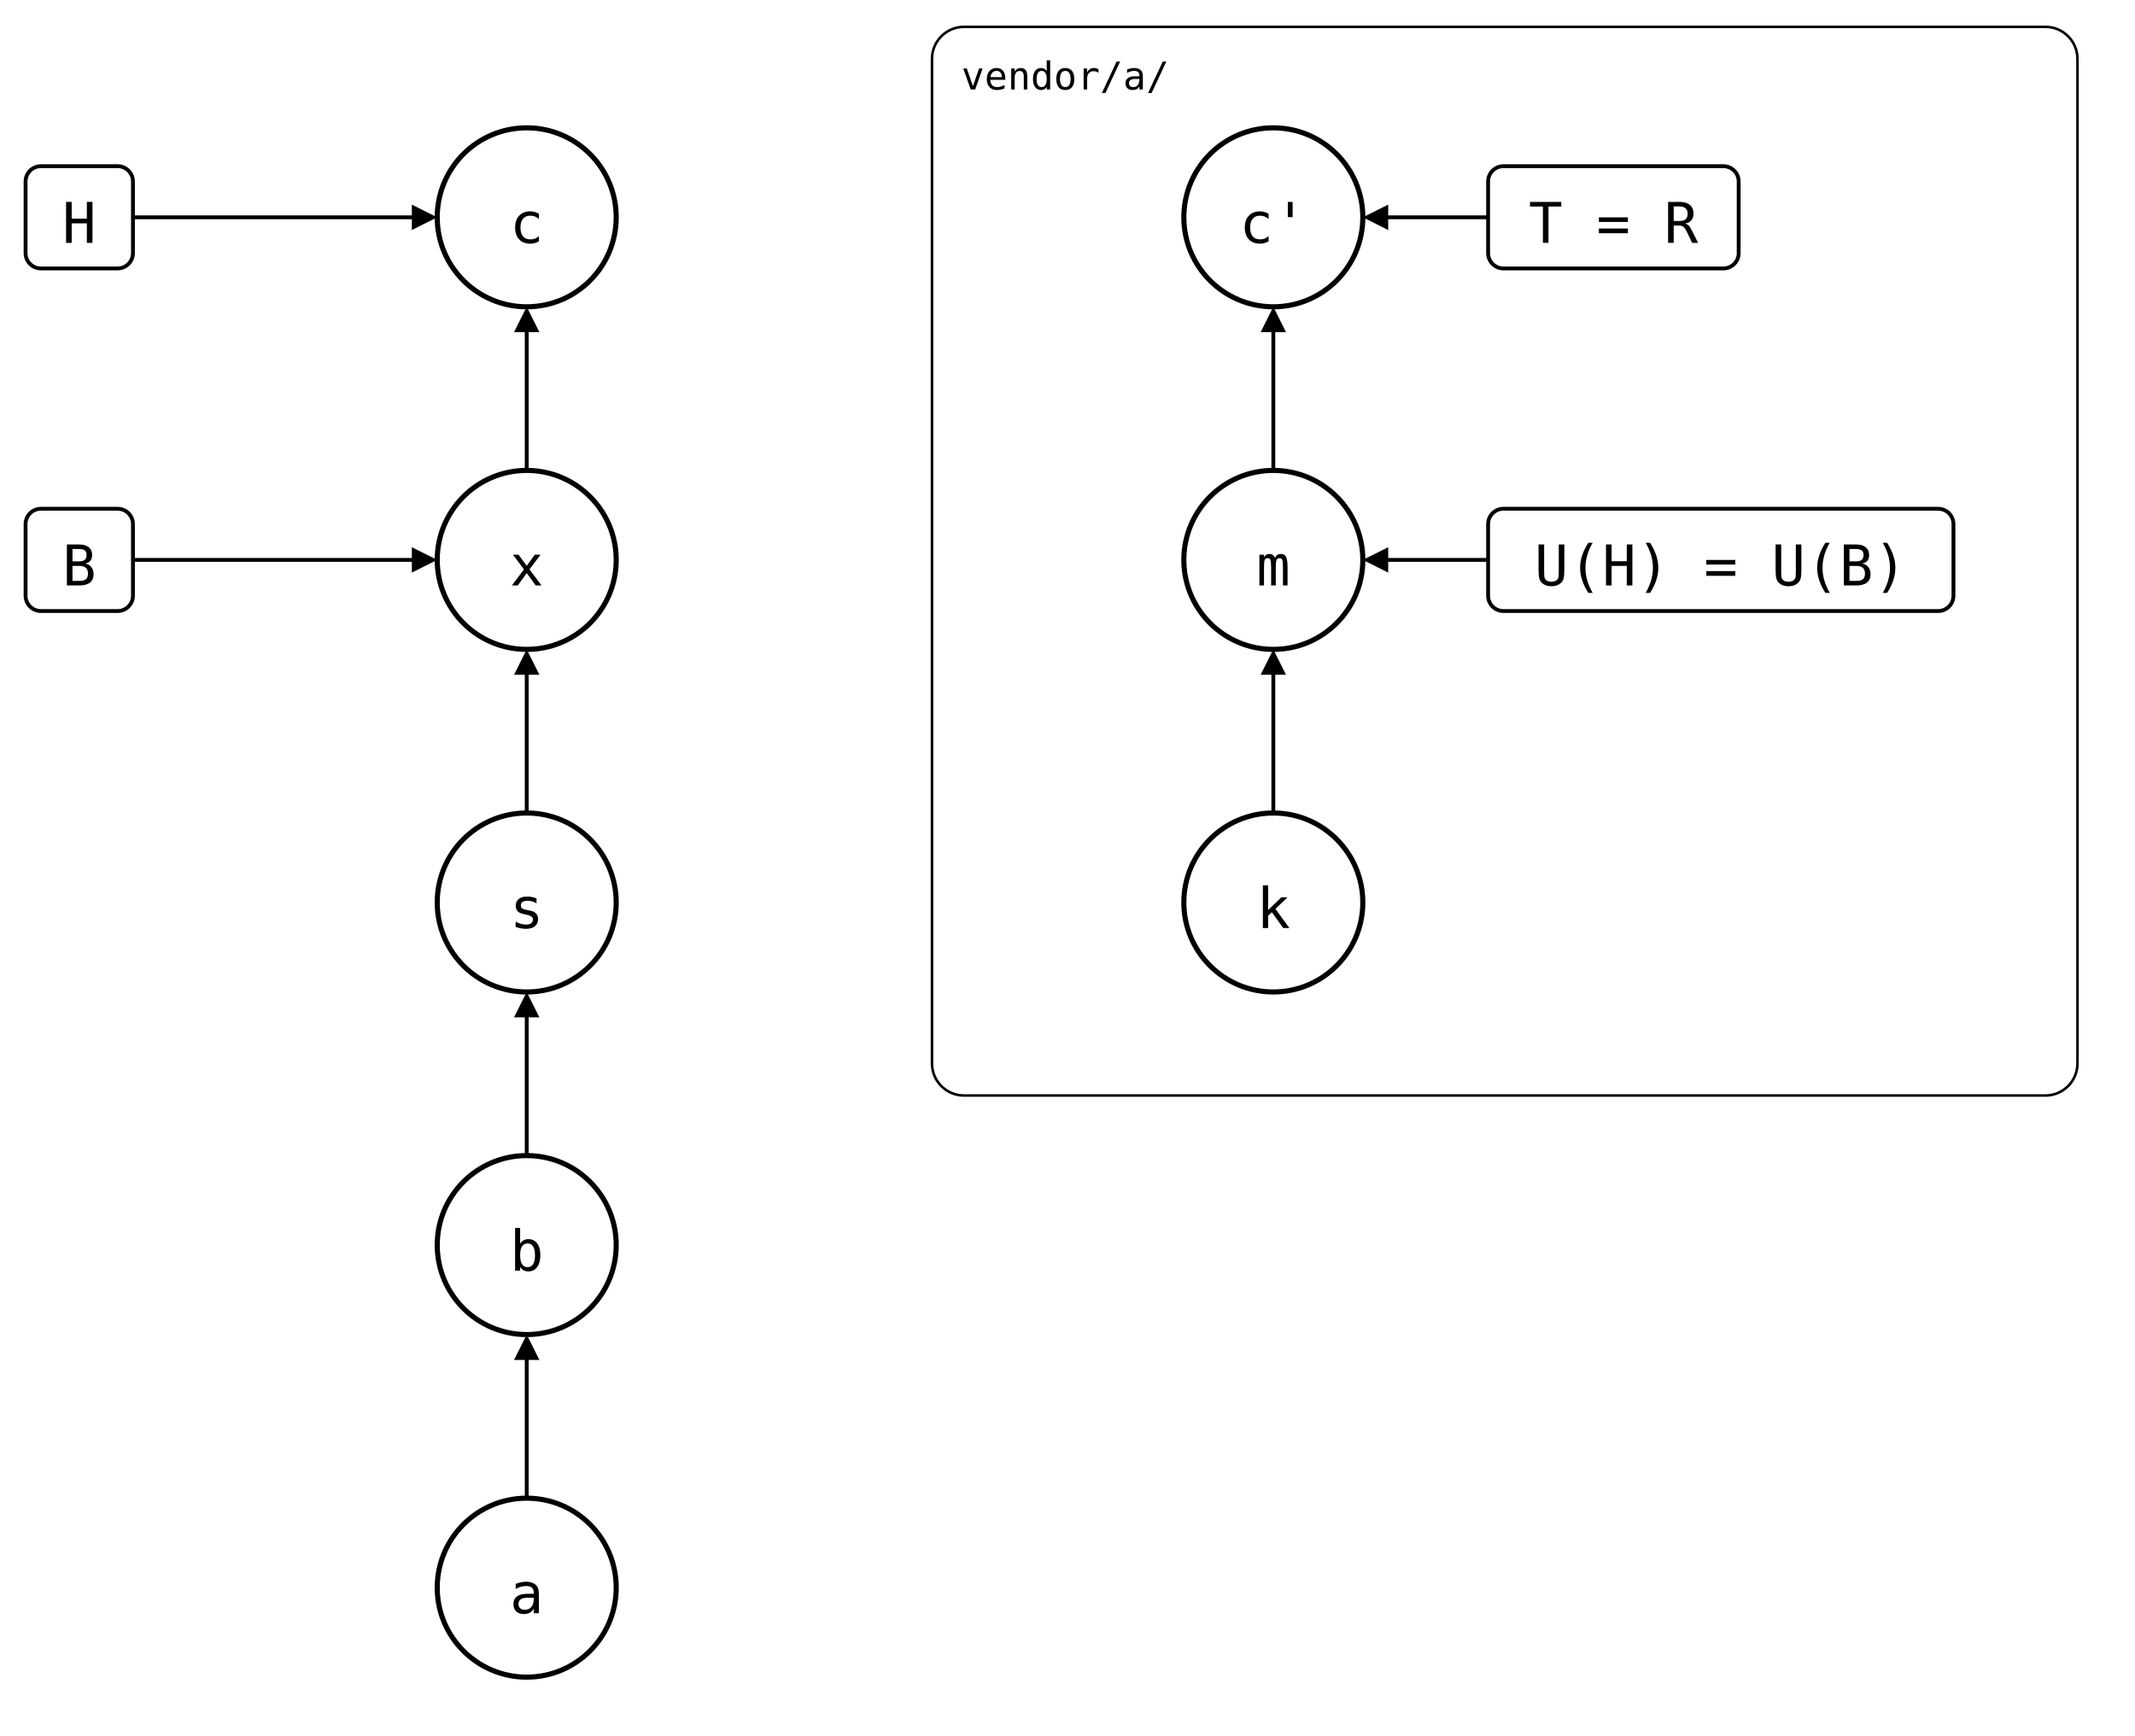
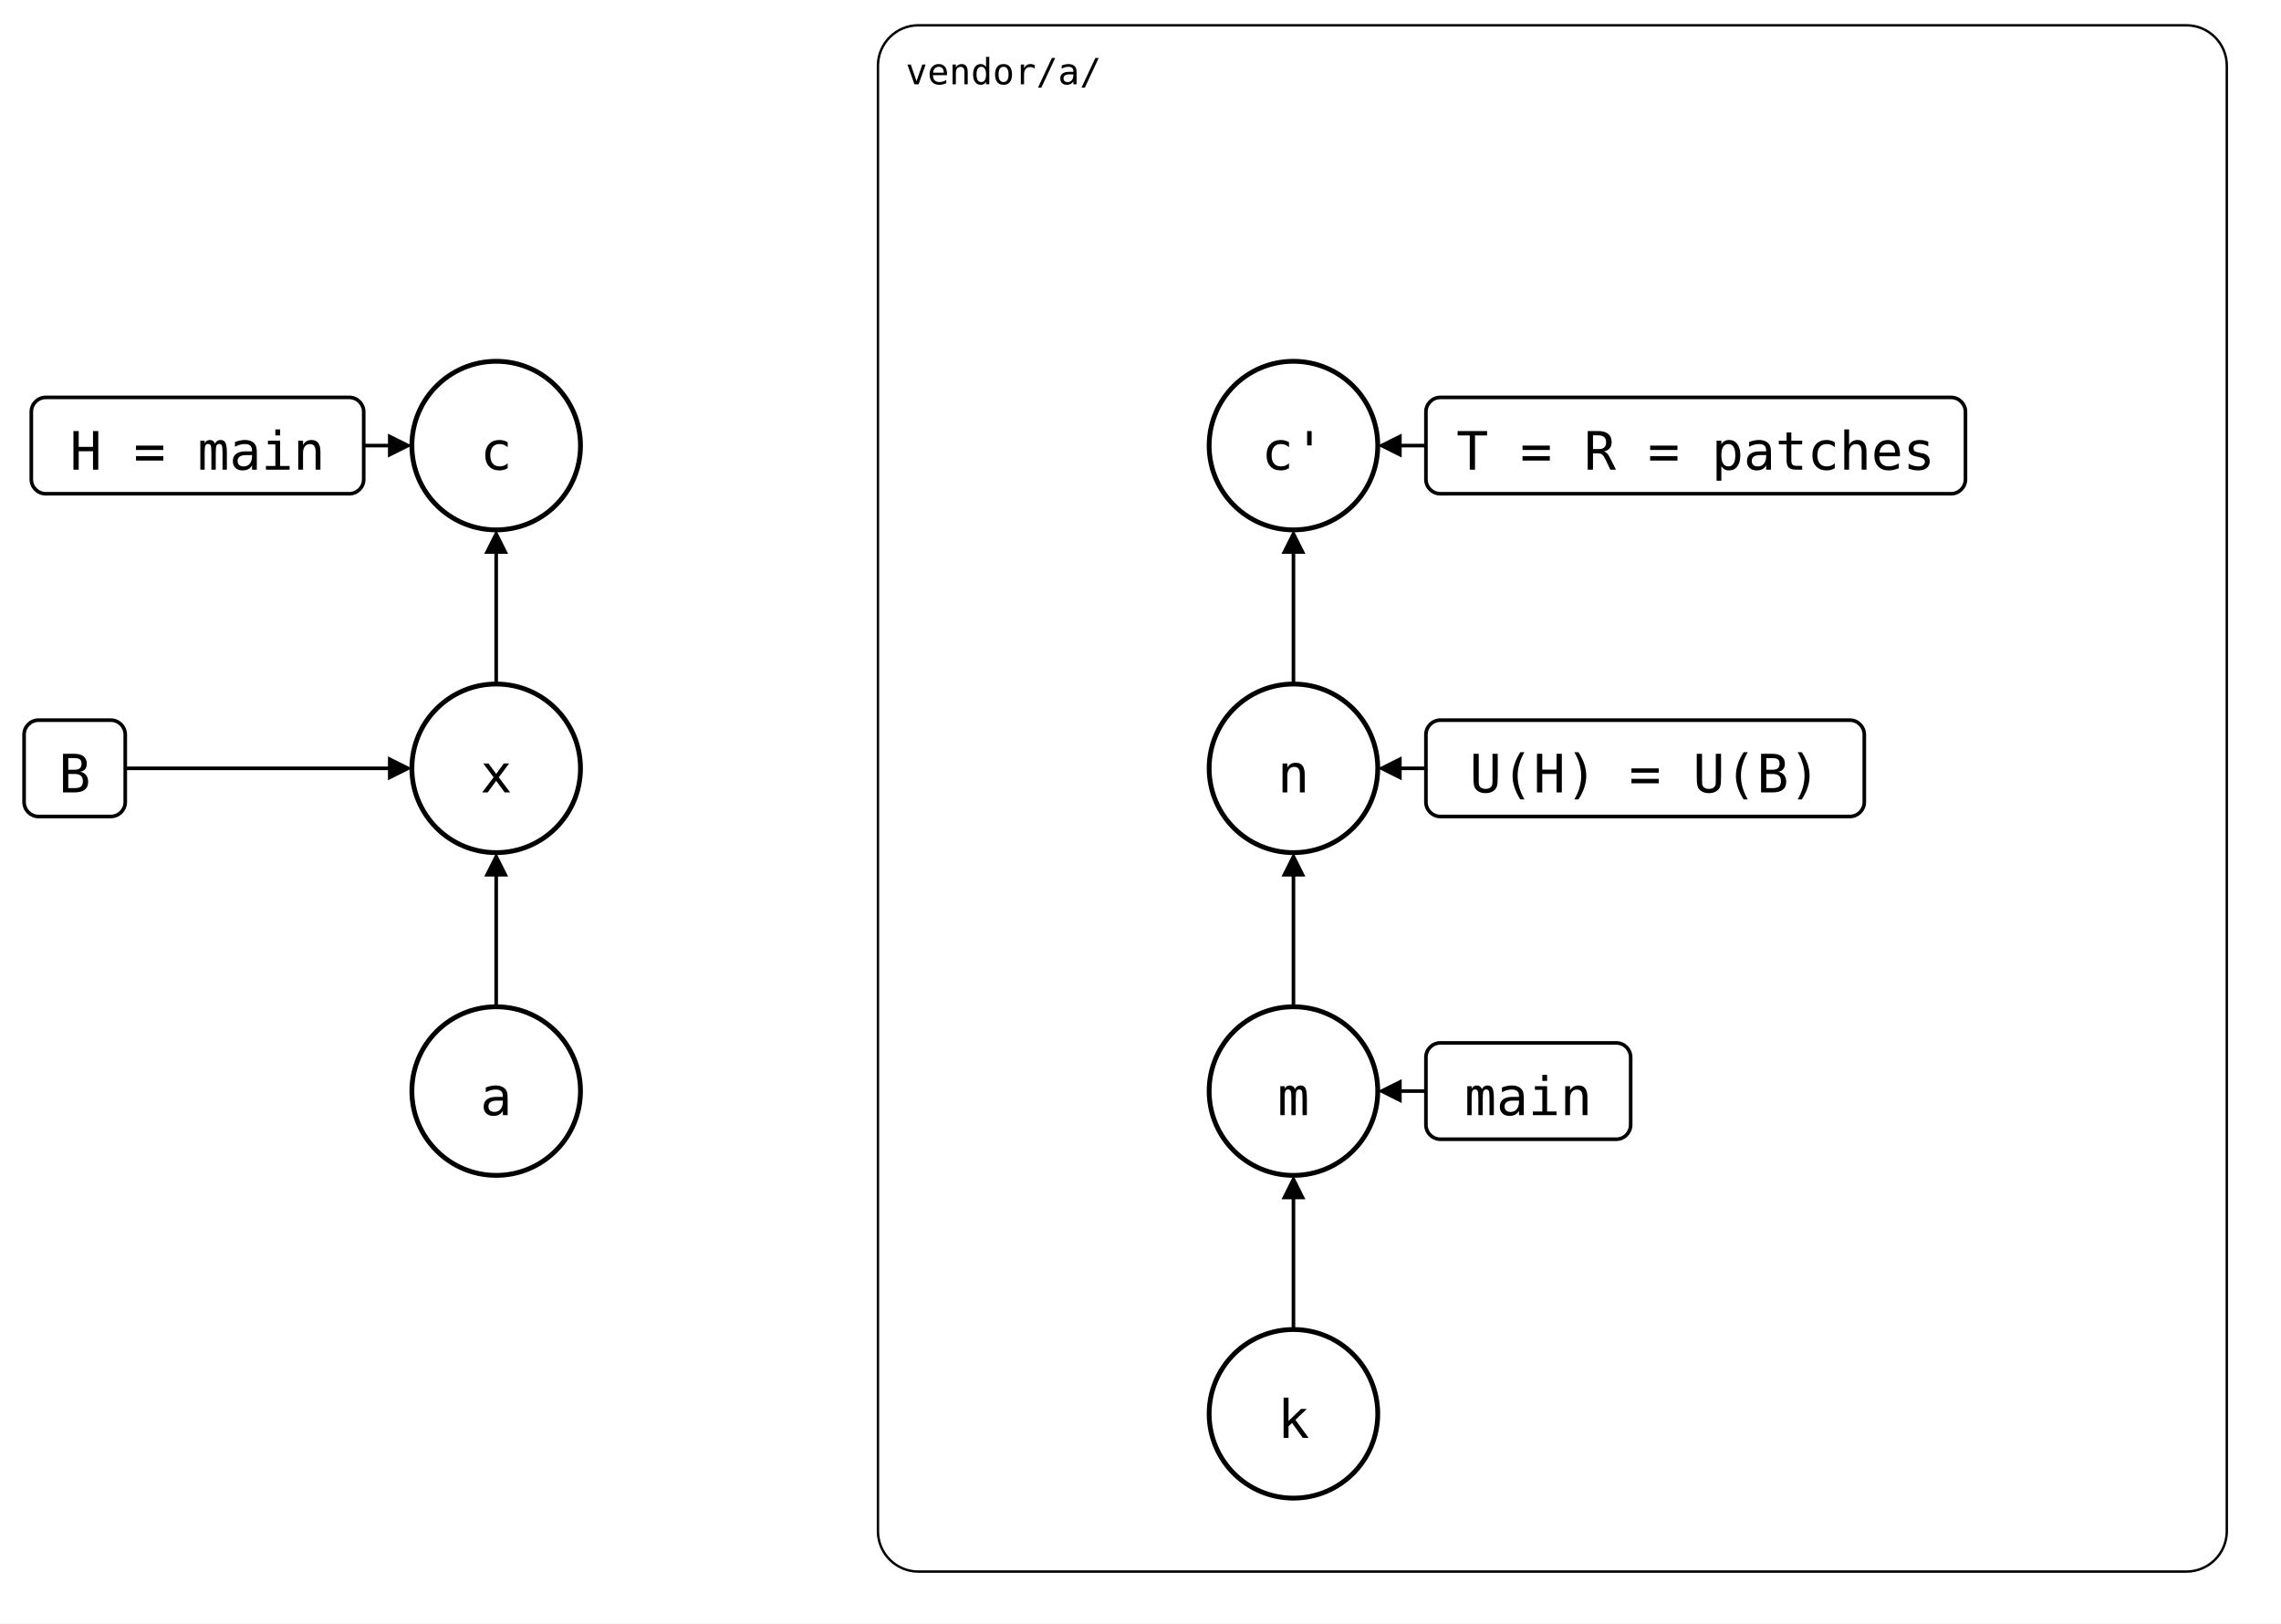
- <svg xmlns="http://www.w3.org/2000/svg" style="background: #ffffff; background-color: light-dark(#ffffff, #121212); color-scheme: light dark;" version="1.1" width="835px" height="679px" viewBox="0 0 835 679" id="ge-svg-BJsxvanQ9meEYCZEybXm" content="&lt;mxfile host=&quot;Electron&quot;&gt;&#10;  &lt;diagram name=&quot;redone-on-top&quot; id=&quot;redone-on-top&quot;&gt;&#10;    &lt;mxGraphModel grid=&quot;0&quot; gridSize=&quot;10&quot; guides=&quot;1&quot; tooltips=&quot;1&quot; connect=&quot;1&quot; arrows=&quot;1&quot; fold=&quot;0&quot; page=&quot;0&quot; pageScale=&quot;1&quot; pageWidth=&quot;850&quot; pageHeight=&quot;1100&quot; background=&quot;#ffffff&quot; math=&quot;0&quot; shadow=&quot;0&quot;&gt;&#10;      &lt;root&gt;&#10;        &lt;mxCell id=&quot;0&quot; /&gt;&#10;        &lt;mxCell id=&quot;1&quot; parent=&quot;0&quot; /&gt;&#10;        &lt;mxCell id=&quot;lane&quot; parent=&quot;1&quot; style=&quot;rounded=1;arcSize=3;fillColor=none;strokeWidth=1;fontSize=15;verticalAlign=top;align=left;spacingLeft=10;spacingTop=4;fontFamily=Roboto Mono,monospace;&quot; value=&quot;vendor/a/&quot; vertex=&quot;1&quot;&gt;&#10;          &lt;mxGeometry height=&quot;418&quot; width=&quot;448&quot; x=&quot;422&quot; y=&quot;100&quot; as=&quot;geometry&quot; /&gt;&#10;        &lt;/mxCell&gt;&#10;        &lt;mxCell id=&quot;c&quot; parent=&quot;1&quot; style=&quot;ellipse;aspect=fixed;strokeWidth=2;fontSize=22;fontFamily=Roboto Mono,monospace;&quot; value=&quot;c&quot; vertex=&quot;1&quot;&gt;&#10;          &lt;mxGeometry height=&quot;70&quot; width=&quot;70&quot; x=&quot;229&quot; y=&quot;140&quot; as=&quot;geometry&quot; /&gt;&#10;        &lt;/mxCell&gt;&#10;        &lt;mxCell id=&quot;x&quot; parent=&quot;1&quot; style=&quot;ellipse;aspect=fixed;strokeWidth=2;fontSize=22;fontFamily=Roboto Mono,monospace;&quot; value=&quot;x&quot; vertex=&quot;1&quot;&gt;&#10;          &lt;mxGeometry height=&quot;70&quot; width=&quot;70&quot; x=&quot;229&quot; y=&quot;274&quot; as=&quot;geometry&quot; /&gt;&#10;        &lt;/mxCell&gt;&#10;        &lt;mxCell id=&quot;s&quot; parent=&quot;1&quot; style=&quot;ellipse;aspect=fixed;strokeWidth=2;fontSize=22;fontFamily=Roboto Mono,monospace;&quot; value=&quot;s&quot; vertex=&quot;1&quot;&gt;&#10;          &lt;mxGeometry height=&quot;70&quot; width=&quot;70&quot; x=&quot;229&quot; y=&quot;408&quot; as=&quot;geometry&quot; /&gt;&#10;        &lt;/mxCell&gt;&#10;        &lt;mxCell id=&quot;b&quot; parent=&quot;1&quot; style=&quot;ellipse;aspect=fixed;strokeWidth=2;fontSize=22;fontFamily=Roboto Mono,monospace;&quot; value=&quot;b&quot; vertex=&quot;1&quot;&gt;&#10;          &lt;mxGeometry height=&quot;70&quot; width=&quot;70&quot; x=&quot;229&quot; y=&quot;542&quot; as=&quot;geometry&quot; /&gt;&#10;        &lt;/mxCell&gt;&#10;        &lt;mxCell id=&quot;a&quot; parent=&quot;1&quot; style=&quot;ellipse;aspect=fixed;strokeWidth=2;fontSize=22;fontFamily=Roboto Mono,monospace;&quot; value=&quot;a&quot; vertex=&quot;1&quot;&gt;&#10;          &lt;mxGeometry height=&quot;70&quot; width=&quot;70&quot; x=&quot;229&quot; y=&quot;676&quot; as=&quot;geometry&quot; /&gt;&#10;        &lt;/mxCell&gt;&#10;        &lt;mxCell id=&quot;c2&quot; parent=&quot;1&quot; style=&quot;ellipse;aspect=fixed;strokeWidth=2;fontSize=22;fontFamily=Roboto Mono,monospace;&quot; value=&quot;c&amp;#39;&quot; vertex=&quot;1&quot;&gt;&#10;          &lt;mxGeometry height=&quot;70&quot; width=&quot;70&quot; x=&quot;521&quot; y=&quot;140&quot; as=&quot;geometry&quot; /&gt;&#10;        &lt;/mxCell&gt;&#10;        &lt;mxCell id=&quot;m&quot; parent=&quot;1&quot; style=&quot;ellipse;aspect=fixed;strokeWidth=2;fontSize=22;fontFamily=Roboto Mono,monospace;&quot; value=&quot;m&quot; vertex=&quot;1&quot;&gt;&#10;          &lt;mxGeometry height=&quot;70&quot; width=&quot;70&quot; x=&quot;521&quot; y=&quot;274&quot; as=&quot;geometry&quot; /&gt;&#10;        &lt;/mxCell&gt;&#10;        &lt;mxCell id=&quot;k&quot; parent=&quot;1&quot; style=&quot;ellipse;aspect=fixed;strokeWidth=2;fontSize=22;fontFamily=Roboto Mono,monospace;&quot; value=&quot;k&quot; vertex=&quot;1&quot;&gt;&#10;          &lt;mxGeometry height=&quot;70&quot; width=&quot;70&quot; x=&quot;521&quot; y=&quot;408&quot; as=&quot;geometry&quot; /&gt;&#10;        &lt;/mxCell&gt;&#10;        &lt;mxCell id=&quot;h&quot; parent=&quot;1&quot; style=&quot;rounded=1;strokeWidth=1.5;fontSize=22;fontFamily=Roboto Mono,monospace;&quot; value=&quot;H&quot; vertex=&quot;1&quot;&gt;&#10;          &lt;mxGeometry height=&quot;40&quot; width=&quot;42&quot; x=&quot;68&quot; y=&quot;155&quot; as=&quot;geometry&quot; /&gt;&#10;        &lt;/mxCell&gt;&#10;        &lt;mxCell id=&quot;bb&quot; parent=&quot;1&quot; style=&quot;rounded=1;strokeWidth=1.5;fontSize=22;fontFamily=Roboto Mono,monospace;&quot; value=&quot;B&quot; vertex=&quot;1&quot;&gt;&#10;          &lt;mxGeometry height=&quot;40&quot; width=&quot;42&quot; x=&quot;68&quot; y=&quot;289&quot; as=&quot;geometry&quot; /&gt;&#10;        &lt;/mxCell&gt;&#10;        &lt;mxCell id=&quot;t&quot; parent=&quot;1&quot; style=&quot;rounded=1;strokeWidth=1.5;fontSize=22;fontFamily=Roboto Mono,monospace;&quot; value=&quot;T = R&quot; vertex=&quot;1&quot;&gt;&#10;          &lt;mxGeometry height=&quot;40&quot; width=&quot;98&quot; x=&quot;640&quot; y=&quot;155&quot; as=&quot;geometry&quot; /&gt;&#10;        &lt;/mxCell&gt;&#10;        &lt;mxCell id=&quot;ub&quot; parent=&quot;1&quot; style=&quot;rounded=1;strokeWidth=1.5;fontSize=22;fontFamily=Roboto Mono,monospace;&quot; value=&quot;U(H) = U(B)&quot; vertex=&quot;1&quot;&gt;&#10;          &lt;mxGeometry height=&quot;40&quot; width=&quot;182&quot; x=&quot;640&quot; y=&quot;289&quot; as=&quot;geometry&quot; /&gt;&#10;        &lt;/mxCell&gt;&#10;        &lt;mxCell id=&quot;e0&quot; edge=&quot;1&quot; parent=&quot;1&quot; source=&quot;a&quot; style=&quot;endArrow=block;endFill=1;html=1;strokeWidth=1.5;rounded=0;&quot; target=&quot;b&quot;&gt;&#10;          &lt;mxGeometry relative=&quot;1&quot; as=&quot;geometry&quot; /&gt;&#10;        &lt;/mxCell&gt;&#10;        &lt;mxCell id=&quot;e1&quot; edge=&quot;1&quot; parent=&quot;1&quot; source=&quot;b&quot; style=&quot;endArrow=block;endFill=1;html=1;strokeWidth=1.5;rounded=0;&quot; target=&quot;s&quot;&gt;&#10;          &lt;mxGeometry relative=&quot;1&quot; as=&quot;geometry&quot; /&gt;&#10;        &lt;/mxCell&gt;&#10;        &lt;mxCell id=&quot;e2&quot; edge=&quot;1&quot; parent=&quot;1&quot; source=&quot;s&quot; style=&quot;endArrow=block;endFill=1;html=1;strokeWidth=1.5;rounded=0;&quot; target=&quot;x&quot;&gt;&#10;          &lt;mxGeometry relative=&quot;1&quot; as=&quot;geometry&quot; /&gt;&#10;        &lt;/mxCell&gt;&#10;        &lt;mxCell id=&quot;e3&quot; edge=&quot;1&quot; parent=&quot;1&quot; source=&quot;x&quot; style=&quot;endArrow=block;endFill=1;html=1;strokeWidth=1.5;rounded=0;&quot; target=&quot;c&quot;&gt;&#10;          &lt;mxGeometry relative=&quot;1&quot; as=&quot;geometry&quot; /&gt;&#10;        &lt;/mxCell&gt;&#10;        &lt;mxCell id=&quot;e4&quot; edge=&quot;1&quot; parent=&quot;1&quot; source=&quot;k&quot; style=&quot;endArrow=block;endFill=1;html=1;strokeWidth=1.5;rounded=0;&quot; target=&quot;m&quot;&gt;&#10;          &lt;mxGeometry relative=&quot;1&quot; as=&quot;geometry&quot; /&gt;&#10;        &lt;/mxCell&gt;&#10;        &lt;mxCell id=&quot;e5&quot; edge=&quot;1&quot; parent=&quot;1&quot; source=&quot;m&quot; style=&quot;endArrow=block;endFill=1;html=1;strokeWidth=1.5;rounded=0;&quot; target=&quot;c2&quot;&gt;&#10;          &lt;mxGeometry relative=&quot;1&quot; as=&quot;geometry&quot; /&gt;&#10;        &lt;/mxCell&gt;&#10;        &lt;mxCell id=&quot;e6&quot; edge=&quot;1&quot; parent=&quot;1&quot; source=&quot;h&quot; style=&quot;endArrow=block;endFill=1;html=1;strokeWidth=1.5;rounded=0;&quot; target=&quot;c&quot;&gt;&#10;          &lt;mxGeometry relative=&quot;1&quot; as=&quot;geometry&quot; /&gt;&#10;        &lt;/mxCell&gt;&#10;        &lt;mxCell id=&quot;e7&quot; edge=&quot;1&quot; parent=&quot;1&quot; source=&quot;bb&quot; style=&quot;endArrow=block;endFill=1;html=1;strokeWidth=1.5;rounded=0;&quot; target=&quot;x&quot;&gt;&#10;          &lt;mxGeometry relative=&quot;1&quot; as=&quot;geometry&quot; /&gt;&#10;        &lt;/mxCell&gt;&#10;        &lt;mxCell id=&quot;e8&quot; edge=&quot;1&quot; parent=&quot;1&quot; source=&quot;t&quot; style=&quot;endArrow=block;endFill=1;html=1;strokeWidth=1.5;rounded=0;&quot; target=&quot;c2&quot;&gt;&#10;          &lt;mxGeometry relative=&quot;1&quot; as=&quot;geometry&quot; /&gt;&#10;        &lt;/mxCell&gt;&#10;        &lt;mxCell id=&quot;e9&quot; edge=&quot;1&quot; parent=&quot;1&quot; source=&quot;ub&quot; style=&quot;endArrow=block;endFill=1;html=1;strokeWidth=1.5;rounded=0;&quot; target=&quot;m&quot;&gt;&#10;          &lt;mxGeometry relative=&quot;1&quot; as=&quot;geometry&quot; /&gt;&#10;        &lt;/mxCell&gt;&#10;      &lt;/root&gt;&#10;    &lt;/mxGraphModel&gt;&#10;  &lt;/diagram&gt;&#10;&lt;/mxfile&gt;&#10;">
-   <style type="text/css">@supports (color: light-dark(#000, #fff)) { #ge-svg-BJsxvanQ9meEYCZEybXm { --ge-adaptive-bg: light-dark(#ffffff, var(--ge-dark-color, #121212)); } }</style>
+ <svg xmlns="http://www.w3.org/2000/svg" style="background: #ffffff; background-color: light-dark(#ffffff, #121212); color-scheme: light dark;" version="1.1" width="947px" height="674px" viewBox="0 0 947 674" id="ge-svg-FBL0F06UqTTQuMvSBSqK" content="&lt;mxfile host=&quot;Electron&quot;&gt;&#10;  &lt;diagram name=&quot;redone-on-top&quot; id=&quot;redone-on-top&quot;&gt;&#10;    &lt;mxGraphModel grid=&quot;0&quot; gridSize=&quot;10&quot; guides=&quot;1&quot; tooltips=&quot;1&quot; connect=&quot;1&quot; arrows=&quot;1&quot; fold=&quot;0&quot; page=&quot;0&quot; pageScale=&quot;1&quot; pageWidth=&quot;850&quot; pageHeight=&quot;1100&quot; background=&quot;#ffffff&quot; math=&quot;0&quot; shadow=&quot;0&quot;&gt;&#10;      &lt;root&gt;&#10;        &lt;mxCell id=&quot;0&quot; /&gt;&#10;        &lt;mxCell id=&quot;1&quot; parent=&quot;0&quot; /&gt;&#10;        &lt;mxCell id=&quot;lane&quot; parent=&quot;1&quot; style=&quot;rounded=1;arcSize=3;fillColor=none;strokeWidth=1;fontSize=15;verticalAlign=top;align=left;spacingLeft=10;spacingTop=4;fontFamily=Roboto Mono,monospace;&quot; value=&quot;vendor/a/&quot; vertex=&quot;1&quot;&gt;&#10;          &lt;mxGeometry height=&quot;642&quot; width=&quot;560&quot; x=&quot;422&quot; as=&quot;geometry&quot; /&gt;&#10;        &lt;/mxCell&gt;&#10;        &lt;mxCell id=&quot;c&quot; parent=&quot;1&quot; style=&quot;ellipse;aspect=fixed;strokeWidth=2;fontSize=22;fontFamily=Roboto Mono,monospace;&quot; value=&quot;c&quot; vertex=&quot;1&quot;&gt;&#10;          &lt;mxGeometry height=&quot;70&quot; width=&quot;70&quot; x=&quot;229&quot; y=&quot;140&quot; as=&quot;geometry&quot; /&gt;&#10;        &lt;/mxCell&gt;&#10;        &lt;mxCell id=&quot;x&quot; parent=&quot;1&quot; style=&quot;ellipse;aspect=fixed;strokeWidth=2;fontSize=22;fontFamily=Roboto Mono,monospace;&quot; value=&quot;x&quot; vertex=&quot;1&quot;&gt;&#10;          &lt;mxGeometry height=&quot;70&quot; width=&quot;70&quot; x=&quot;229&quot; y=&quot;274&quot; as=&quot;geometry&quot; /&gt;&#10;        &lt;/mxCell&gt;&#10;        &lt;mxCell id=&quot;a&quot; parent=&quot;1&quot; style=&quot;ellipse;aspect=fixed;strokeWidth=2;fontSize=22;fontFamily=Roboto Mono,monospace;&quot; value=&quot;a&quot; vertex=&quot;1&quot;&gt;&#10;          &lt;mxGeometry height=&quot;70&quot; width=&quot;70&quot; x=&quot;229&quot; y=&quot;408&quot; as=&quot;geometry&quot; /&gt;&#10;        &lt;/mxCell&gt;&#10;        &lt;mxCell id=&quot;c2&quot; parent=&quot;1&quot; style=&quot;ellipse;aspect=fixed;strokeWidth=2;fontSize=22;fontFamily=Roboto Mono,monospace;&quot; value=&quot;c&amp;#39;&quot; vertex=&quot;1&quot;&gt;&#10;          &lt;mxGeometry height=&quot;70&quot; width=&quot;70&quot; x=&quot;560&quot; y=&quot;140&quot; as=&quot;geometry&quot; /&gt;&#10;        &lt;/mxCell&gt;&#10;        &lt;mxCell id=&quot;n&quot; parent=&quot;1&quot; style=&quot;ellipse;aspect=fixed;strokeWidth=2;fontSize=22;fontFamily=Roboto Mono,monospace;&quot; value=&quot;n&quot; vertex=&quot;1&quot;&gt;&#10;          &lt;mxGeometry height=&quot;70&quot; width=&quot;70&quot; x=&quot;560&quot; y=&quot;274&quot; as=&quot;geometry&quot; /&gt;&#10;        &lt;/mxCell&gt;&#10;        &lt;mxCell id=&quot;m&quot; parent=&quot;1&quot; style=&quot;ellipse;aspect=fixed;strokeWidth=2;fontSize=22;fontFamily=Roboto Mono,monospace;&quot; value=&quot;m&quot; vertex=&quot;1&quot;&gt;&#10;          &lt;mxGeometry height=&quot;70&quot; width=&quot;70&quot; x=&quot;560&quot; y=&quot;408&quot; as=&quot;geometry&quot; /&gt;&#10;        &lt;/mxCell&gt;&#10;        &lt;mxCell id=&quot;k&quot; parent=&quot;1&quot; style=&quot;ellipse;aspect=fixed;strokeWidth=2;fontSize=22;fontFamily=Roboto Mono,monospace;&quot; value=&quot;k&quot; vertex=&quot;1&quot;&gt;&#10;          &lt;mxGeometry height=&quot;70&quot; width=&quot;70&quot; x=&quot;560&quot; y=&quot;542&quot; as=&quot;geometry&quot; /&gt;&#10;        &lt;/mxCell&gt;&#10;        &lt;mxCell id=&quot;h&quot; parent=&quot;1&quot; style=&quot;rounded=1;strokeWidth=1.5;fontSize=22;fontFamily=Roboto Mono,monospace;&quot; value=&quot;H = main&quot; vertex=&quot;1&quot;&gt;&#10;          &lt;mxGeometry height=&quot;40&quot; width=&quot;138&quot; x=&quot;71&quot; y=&quot;155&quot; as=&quot;geometry&quot; /&gt;&#10;        &lt;/mxCell&gt;&#10;        &lt;mxCell id=&quot;bb&quot; parent=&quot;1&quot; style=&quot;rounded=1;strokeWidth=1.5;fontSize=22;fontFamily=Roboto Mono,monospace;&quot; value=&quot;B&quot; vertex=&quot;1&quot;&gt;&#10;          &lt;mxGeometry height=&quot;40&quot; width=&quot;42&quot; x=&quot;68&quot; y=&quot;289&quot; as=&quot;geometry&quot; /&gt;&#10;        &lt;/mxCell&gt;&#10;        &lt;mxCell id=&quot;t&quot; parent=&quot;1&quot; style=&quot;rounded=1;strokeWidth=1.5;fontSize=22;fontFamily=Roboto Mono,monospace;&quot; value=&quot;T = R = patches&quot; vertex=&quot;1&quot;&gt;&#10;          &lt;mxGeometry height=&quot;40&quot; width=&quot;224&quot; x=&quot;650&quot; y=&quot;155&quot; as=&quot;geometry&quot; /&gt;&#10;        &lt;/mxCell&gt;&#10;        &lt;mxCell id=&quot;u&quot; parent=&quot;1&quot; style=&quot;rounded=1;strokeWidth=1.5;fontSize=22;fontFamily=Roboto Mono,monospace;&quot; value=&quot;U(H) = U(B)&quot; vertex=&quot;1&quot;&gt;&#10;          &lt;mxGeometry height=&quot;40&quot; width=&quot;182&quot; x=&quot;650&quot; y=&quot;289&quot; as=&quot;geometry&quot; /&gt;&#10;        &lt;/mxCell&gt;&#10;        &lt;mxCell id=&quot;bm&quot; parent=&quot;1&quot; style=&quot;rounded=1;strokeWidth=1.5;fontSize=22;fontFamily=Roboto Mono,monospace;&quot; value=&quot;main&quot; vertex=&quot;1&quot;&gt;&#10;          &lt;mxGeometry height=&quot;40&quot; width=&quot;85&quot; x=&quot;650&quot; y=&quot;423&quot; as=&quot;geometry&quot; /&gt;&#10;        &lt;/mxCell&gt;&#10;        &lt;mxCell id=&quot;e1&quot; edge=&quot;1&quot; parent=&quot;1&quot; source=&quot;a&quot; style=&quot;endArrow=block;endFill=1;html=1;strokeWidth=1.5;rounded=0;&quot; target=&quot;x&quot;&gt;&#10;          &lt;mxGeometry relative=&quot;1&quot; as=&quot;geometry&quot; /&gt;&#10;        &lt;/mxCell&gt;&#10;        &lt;mxCell id=&quot;e2&quot; edge=&quot;1&quot; parent=&quot;1&quot; source=&quot;x&quot; style=&quot;endArrow=block;endFill=1;html=1;strokeWidth=1.5;rounded=0;&quot; target=&quot;c&quot;&gt;&#10;          &lt;mxGeometry relative=&quot;1&quot; as=&quot;geometry&quot; /&gt;&#10;        &lt;/mxCell&gt;&#10;        &lt;mxCell id=&quot;e3&quot; edge=&quot;1&quot; parent=&quot;1&quot; source=&quot;k&quot; style=&quot;endArrow=block;endFill=1;html=1;strokeWidth=1.5;rounded=0;&quot; target=&quot;m&quot;&gt;&#10;          &lt;mxGeometry relative=&quot;1&quot; as=&quot;geometry&quot; /&gt;&#10;        &lt;/mxCell&gt;&#10;        &lt;mxCell id=&quot;e4&quot; edge=&quot;1&quot; parent=&quot;1&quot; source=&quot;m&quot; style=&quot;endArrow=block;endFill=1;html=1;strokeWidth=1.5;rounded=0;&quot; target=&quot;n&quot;&gt;&#10;          &lt;mxGeometry relative=&quot;1&quot; as=&quot;geometry&quot; /&gt;&#10;        &lt;/mxCell&gt;&#10;        &lt;mxCell id=&quot;e5&quot; edge=&quot;1&quot; parent=&quot;1&quot; source=&quot;n&quot; style=&quot;endArrow=block;endFill=1;html=1;strokeWidth=1.5;rounded=0;&quot; target=&quot;c2&quot;&gt;&#10;          &lt;mxGeometry relative=&quot;1&quot; as=&quot;geometry&quot; /&gt;&#10;        &lt;/mxCell&gt;&#10;        &lt;mxCell id=&quot;e6&quot; edge=&quot;1&quot; parent=&quot;1&quot; source=&quot;h&quot; style=&quot;endArrow=block;endFill=1;html=1;strokeWidth=1.5;rounded=0;&quot; target=&quot;c&quot;&gt;&#10;          &lt;mxGeometry relative=&quot;1&quot; as=&quot;geometry&quot; /&gt;&#10;        &lt;/mxCell&gt;&#10;        &lt;mxCell id=&quot;e7&quot; edge=&quot;1&quot; parent=&quot;1&quot; source=&quot;bb&quot; style=&quot;endArrow=block;endFill=1;html=1;strokeWidth=1.5;rounded=0;&quot; target=&quot;x&quot;&gt;&#10;          &lt;mxGeometry relative=&quot;1&quot; as=&quot;geometry&quot; /&gt;&#10;        &lt;/mxCell&gt;&#10;        &lt;mxCell id=&quot;e8&quot; edge=&quot;1&quot; parent=&quot;1&quot; source=&quot;t&quot; style=&quot;endArrow=block;endFill=1;html=1;strokeWidth=1.5;rounded=0;&quot; target=&quot;c2&quot;&gt;&#10;          &lt;mxGeometry relative=&quot;1&quot; as=&quot;geometry&quot; /&gt;&#10;        &lt;/mxCell&gt;&#10;        &lt;mxCell id=&quot;e9&quot; edge=&quot;1&quot; parent=&quot;1&quot; source=&quot;u&quot; style=&quot;endArrow=block;endFill=1;html=1;strokeWidth=1.5;rounded=0;&quot; target=&quot;n&quot;&gt;&#10;          &lt;mxGeometry relative=&quot;1&quot; as=&quot;geometry&quot; /&gt;&#10;        &lt;/mxCell&gt;&#10;        &lt;mxCell id=&quot;e10&quot; edge=&quot;1&quot; parent=&quot;1&quot; source=&quot;bm&quot; style=&quot;endArrow=block;endFill=1;html=1;strokeWidth=1.5;rounded=0;&quot; target=&quot;m&quot;&gt;&#10;          &lt;mxGeometry relative=&quot;1&quot; as=&quot;geometry&quot; /&gt;&#10;        &lt;/mxCell&gt;&#10;      &lt;/root&gt;&#10;    &lt;/mxGraphModel&gt;&#10;  &lt;/diagram&gt;&#10;&lt;/mxfile&gt;&#10;">
+   <style type="text/css">@supports (color: light-dark(#000, #fff)) { #ge-svg-FBL0F06UqTTQuMvSBSqK { --ge-adaptive-bg: light-dark(#ffffff, var(--ge-dark-color, #121212)); } }</style>
  <defs />
  <rect fill="#ffffff" width="100%" height="100%" x="0" y="0" style="fill: light-dark(rgb(255, 255, 255), rgb(18, 18, 18));" />
  <g>
    <g data-cell-id="0">
      <g data-cell-id="1">
        <g data-cell-id="lane">
          <g transform="translate(0.5,0.5)">
-             <rect x="364" y="10" width="448" height="418" rx="12.54" ry="12.54" fill="none" stroke="#000000" pointer-events="all" style="stroke: light-dark(rgb(0, 0, 0), rgb(255, 255, 255));" />
+             <rect x="364" y="10" width="560" height="642" rx="16.8" ry="16.8" fill="none" stroke="#000000" pointer-events="all" style="stroke: light-dark(rgb(0, 0, 0), rgb(255, 255, 255));" />
          </g>
          <g>
            <g fill="#000000" font-family="'Roboto Mono', monospace" text-anchor="start" font-size="15px" style="fill: light-dark(rgb(0, 0, 0), rgb(255, 255, 255));">
              <text x="376" y="35">vendor/a/</text>
            </g>
          </g>
        </g>
        <g data-cell-id="c">
          <g>
-             <ellipse cx="206" cy="85" rx="35" ry="35" fill="#ffffff" stroke="#000000" stroke-width="2" pointer-events="all" style="fill: var(--ge-adaptive-bg, #ffffff); stroke: light-dark(rgb(0, 0, 0), rgb(255, 255, 255));" />
-           </g>
-           <g>
-             <g fill="#000000" font-family="'Roboto Mono', monospace" text-anchor="middle" font-size="22px" style="fill: light-dark(rgb(0, 0, 0), rgb(255, 255, 255));">
-               <text x="206" y="95">c</text>
+             <ellipse cx="206" cy="185" rx="35" ry="35" fill="#ffffff" stroke="#000000" stroke-width="2" pointer-events="all" style="fill: var(--ge-adaptive-bg, #ffffff); stroke: light-dark(rgb(0, 0, 0), rgb(255, 255, 255));" />
+           </g>
+           <g>
+             <g fill="#000000" font-family="'Roboto Mono', monospace" text-anchor="middle" font-size="22px" style="fill: light-dark(rgb(0, 0, 0), rgb(255, 255, 255));">
+               <text x="206" y="195">c</text>
            </g>
          </g>
        </g>
        <g data-cell-id="x">
          <g>
-             <ellipse cx="206" cy="219" rx="35" ry="35" fill="#ffffff" stroke="#000000" stroke-width="2" pointer-events="all" style="fill: var(--ge-adaptive-bg, #ffffff); stroke: light-dark(rgb(0, 0, 0), rgb(255, 255, 255));" />
-           </g>
-           <g>
-             <g fill="#000000" font-family="'Roboto Mono', monospace" text-anchor="middle" font-size="22px" style="fill: light-dark(rgb(0, 0, 0), rgb(255, 255, 255));">
-               <text x="206" y="229">x</text>
-             </g>
-           </g>
-         </g>
-         <g data-cell-id="s">
-           <g>
-             <ellipse cx="206" cy="353" rx="35" ry="35" fill="#ffffff" stroke="#000000" stroke-width="2" pointer-events="all" style="fill: var(--ge-adaptive-bg, #ffffff); stroke: light-dark(rgb(0, 0, 0), rgb(255, 255, 255));" />
-           </g>
-           <g>
-             <g fill="#000000" font-family="'Roboto Mono', monospace" text-anchor="middle" font-size="22px" style="fill: light-dark(rgb(0, 0, 0), rgb(255, 255, 255));">
-               <text x="206" y="363">s</text>
-             </g>
-           </g>
-         </g>
-         <g data-cell-id="b">
-           <g>
-             <ellipse cx="206" cy="487" rx="35" ry="35" fill="#ffffff" stroke="#000000" stroke-width="2" pointer-events="all" style="fill: var(--ge-adaptive-bg, #ffffff); stroke: light-dark(rgb(0, 0, 0), rgb(255, 255, 255));" />
-           </g>
-           <g>
-             <g fill="#000000" font-family="'Roboto Mono', monospace" text-anchor="middle" font-size="22px" style="fill: light-dark(rgb(0, 0, 0), rgb(255, 255, 255));">
-               <text x="206" y="497">b</text>
+             <ellipse cx="206" cy="319" rx="35" ry="35" fill="#ffffff" stroke="#000000" stroke-width="2" pointer-events="all" style="fill: var(--ge-adaptive-bg, #ffffff); stroke: light-dark(rgb(0, 0, 0), rgb(255, 255, 255));" />
+           </g>
+           <g>
+             <g fill="#000000" font-family="'Roboto Mono', monospace" text-anchor="middle" font-size="22px" style="fill: light-dark(rgb(0, 0, 0), rgb(255, 255, 255));">
+               <text x="206" y="329">x</text>
            </g>
          </g>
        </g>
        <g data-cell-id="a">
          <g>
-             <ellipse cx="206" cy="621" rx="35" ry="35" fill="#ffffff" stroke="#000000" stroke-width="2" pointer-events="all" style="fill: var(--ge-adaptive-bg, #ffffff); stroke: light-dark(rgb(0, 0, 0), rgb(255, 255, 255));" />
-           </g>
-           <g>
-             <g fill="#000000" font-family="'Roboto Mono', monospace" text-anchor="middle" font-size="22px" style="fill: light-dark(rgb(0, 0, 0), rgb(255, 255, 255));">
-               <text x="206" y="631">a</text>
+             <ellipse cx="206" cy="453" rx="35" ry="35" fill="#ffffff" stroke="#000000" stroke-width="2" pointer-events="all" style="fill: var(--ge-adaptive-bg, #ffffff); stroke: light-dark(rgb(0, 0, 0), rgb(255, 255, 255));" />
+           </g>
+           <g>
+             <g fill="#000000" font-family="'Roboto Mono', monospace" text-anchor="middle" font-size="22px" style="fill: light-dark(rgb(0, 0, 0), rgb(255, 255, 255));">
+               <text x="206" y="463">a</text>
            </g>
          </g>
        </g>
        <g data-cell-id="c2">
          <g>
-             <ellipse cx="498" cy="85" rx="35" ry="35" fill="#ffffff" stroke="#000000" stroke-width="2" pointer-events="all" style="fill: var(--ge-adaptive-bg, #ffffff); stroke: light-dark(rgb(0, 0, 0), rgb(255, 255, 255));" />
-           </g>
-           <g>
-             <g fill="#000000" font-family="'Roboto Mono', monospace" text-anchor="middle" font-size="22px" style="fill: light-dark(rgb(0, 0, 0), rgb(255, 255, 255));">
-               <text x="498" y="95">c'</text>
+             <ellipse cx="537" cy="185" rx="35" ry="35" fill="#ffffff" stroke="#000000" stroke-width="2" pointer-events="all" style="fill: var(--ge-adaptive-bg, #ffffff); stroke: light-dark(rgb(0, 0, 0), rgb(255, 255, 255));" />
+           </g>
+           <g>
+             <g fill="#000000" font-family="'Roboto Mono', monospace" text-anchor="middle" font-size="22px" style="fill: light-dark(rgb(0, 0, 0), rgb(255, 255, 255));">
+               <text x="537" y="195">c'</text>
+             </g>
+           </g>
+         </g>
+         <g data-cell-id="n">
+           <g>
+             <ellipse cx="537" cy="319" rx="35" ry="35" fill="#ffffff" stroke="#000000" stroke-width="2" pointer-events="all" style="fill: var(--ge-adaptive-bg, #ffffff); stroke: light-dark(rgb(0, 0, 0), rgb(255, 255, 255));" />
+           </g>
+           <g>
+             <g fill="#000000" font-family="'Roboto Mono', monospace" text-anchor="middle" font-size="22px" style="fill: light-dark(rgb(0, 0, 0), rgb(255, 255, 255));">
+               <text x="537" y="329">n</text>
            </g>
          </g>
        </g>
        <g data-cell-id="m">
          <g>
-             <ellipse cx="498" cy="219" rx="35" ry="35" fill="#ffffff" stroke="#000000" stroke-width="2" pointer-events="all" style="fill: var(--ge-adaptive-bg, #ffffff); stroke: light-dark(rgb(0, 0, 0), rgb(255, 255, 255));" />
-           </g>
-           <g>
-             <g fill="#000000" font-family="'Roboto Mono', monospace" text-anchor="middle" font-size="22px" style="fill: light-dark(rgb(0, 0, 0), rgb(255, 255, 255));">
-               <text x="498" y="229">m</text>
+             <ellipse cx="537" cy="453" rx="35" ry="35" fill="#ffffff" stroke="#000000" stroke-width="2" pointer-events="all" style="fill: var(--ge-adaptive-bg, #ffffff); stroke: light-dark(rgb(0, 0, 0), rgb(255, 255, 255));" />
+           </g>
+           <g>
+             <g fill="#000000" font-family="'Roboto Mono', monospace" text-anchor="middle" font-size="22px" style="fill: light-dark(rgb(0, 0, 0), rgb(255, 255, 255));">
+               <text x="537" y="463">m</text>
            </g>
          </g>
        </g>
        <g data-cell-id="k">
          <g>
-             <ellipse cx="498" cy="353" rx="35" ry="35" fill="#ffffff" stroke="#000000" stroke-width="2" pointer-events="all" style="fill: var(--ge-adaptive-bg, #ffffff); stroke: light-dark(rgb(0, 0, 0), rgb(255, 255, 255));" />
-           </g>
-           <g>
-             <g fill="#000000" font-family="'Roboto Mono', monospace" text-anchor="middle" font-size="22px" style="fill: light-dark(rgb(0, 0, 0), rgb(255, 255, 255));">
-               <text x="498" y="363">k</text>
+             <ellipse cx="537" cy="587" rx="35" ry="35" fill="#ffffff" stroke="#000000" stroke-width="2" pointer-events="all" style="fill: var(--ge-adaptive-bg, #ffffff); stroke: light-dark(rgb(0, 0, 0), rgb(255, 255, 255));" />
+           </g>
+           <g>
+             <g fill="#000000" font-family="'Roboto Mono', monospace" text-anchor="middle" font-size="22px" style="fill: light-dark(rgb(0, 0, 0), rgb(255, 255, 255));">
+               <text x="537" y="597">k</text>
            </g>
          </g>
        </g>
        <g data-cell-id="h">
          <g>
-             <rect x="10" y="65" width="42" height="40" rx="6" ry="6" fill="#ffffff" stroke="#000000" stroke-width="1.5" pointer-events="all" style="fill: var(--ge-adaptive-bg, #ffffff); stroke: light-dark(rgb(0, 0, 0), rgb(255, 255, 255));" />
-           </g>
-           <g>
-             <g fill="#000000" font-family="'Roboto Mono', monospace" text-anchor="middle" font-size="22px" style="fill: light-dark(rgb(0, 0, 0), rgb(255, 255, 255));">
-               <text x="31" y="95">H</text>
+             <rect x="13" y="165" width="138" height="40" rx="6" ry="6" fill="#ffffff" stroke="#000000" stroke-width="1.5" pointer-events="all" style="fill: var(--ge-adaptive-bg, #ffffff); stroke: light-dark(rgb(0, 0, 0), rgb(255, 255, 255));" />
+           </g>
+           <g>
+             <g fill="#000000" font-family="'Roboto Mono', monospace" text-anchor="middle" font-size="22px" style="fill: light-dark(rgb(0, 0, 0), rgb(255, 255, 255));">
+               <text x="82" y="195">H = main</text>
            </g>
          </g>
        </g>
        <g data-cell-id="bb">
          <g>
-             <rect x="10" y="199" width="42" height="40" rx="6" ry="6" fill="#ffffff" stroke="#000000" stroke-width="1.5" pointer-events="all" style="fill: var(--ge-adaptive-bg, #ffffff); stroke: light-dark(rgb(0, 0, 0), rgb(255, 255, 255));" />
-           </g>
-           <g>
-             <g fill="#000000" font-family="'Roboto Mono', monospace" text-anchor="middle" font-size="22px" style="fill: light-dark(rgb(0, 0, 0), rgb(255, 255, 255));">
-               <text x="31" y="229">B</text>
+             <rect x="10" y="299" width="42" height="40" rx="6" ry="6" fill="#ffffff" stroke="#000000" stroke-width="1.5" pointer-events="all" style="fill: var(--ge-adaptive-bg, #ffffff); stroke: light-dark(rgb(0, 0, 0), rgb(255, 255, 255));" />
+           </g>
+           <g>
+             <g fill="#000000" font-family="'Roboto Mono', monospace" text-anchor="middle" font-size="22px" style="fill: light-dark(rgb(0, 0, 0), rgb(255, 255, 255));">
+               <text x="31" y="329">B</text>
            </g>
          </g>
        </g>
        <g data-cell-id="t">
          <g>
-             <rect x="582" y="65" width="98" height="40" rx="6" ry="6" fill="#ffffff" stroke="#000000" stroke-width="1.5" pointer-events="all" style="fill: var(--ge-adaptive-bg, #ffffff); stroke: light-dark(rgb(0, 0, 0), rgb(255, 255, 255));" />
-           </g>
-           <g>
-             <g fill="#000000" font-family="'Roboto Mono', monospace" text-anchor="middle" font-size="22px" style="fill: light-dark(rgb(0, 0, 0), rgb(255, 255, 255));">
-               <text x="631" y="95">T = R</text>
-             </g>
-           </g>
-         </g>
-         <g data-cell-id="ub">
-           <g>
-             <rect x="582" y="199" width="182" height="40" rx="6" ry="6" fill="#ffffff" stroke="#000000" stroke-width="1.5" pointer-events="all" style="fill: var(--ge-adaptive-bg, #ffffff); stroke: light-dark(rgb(0, 0, 0), rgb(255, 255, 255));" />
-           </g>
-           <g>
-             <g fill="#000000" font-family="'Roboto Mono', monospace" text-anchor="middle" font-size="22px" style="fill: light-dark(rgb(0, 0, 0), rgb(255, 255, 255));">
-               <text x="673" y="229">U(H) = U(B)</text>
-             </g>
-           </g>
-         </g>
-         <g data-cell-id="e0">
-           <g>
-             <path d="M 206 586 L 206 531.18" fill="none" stroke="#000000" stroke-width="1.5" stroke-miterlimit="10" pointer-events="stroke" style="stroke: light-dark(rgb(0, 0, 0), rgb(255, 255, 255));" />
-             <path d="M 206 523.68 L 209.75 531.18 L 202.25 531.18 Z" fill="#000000" stroke="#000000" stroke-width="1.5" stroke-miterlimit="10" pointer-events="all" style="fill: light-dark(rgb(0, 0, 0), rgb(255, 255, 255)); stroke: light-dark(rgb(0, 0, 0), rgb(255, 255, 255));" />
+             <rect x="592" y="165" width="224" height="40" rx="6" ry="6" fill="#ffffff" stroke="#000000" stroke-width="1.5" pointer-events="all" style="fill: var(--ge-adaptive-bg, #ffffff); stroke: light-dark(rgb(0, 0, 0), rgb(255, 255, 255));" />
+           </g>
+           <g>
+             <g fill="#000000" font-family="'Roboto Mono', monospace" text-anchor="middle" font-size="22px" style="fill: light-dark(rgb(0, 0, 0), rgb(255, 255, 255));">
+               <text x="704" y="195">T = R = patches</text>
+             </g>
+           </g>
+         </g>
+         <g data-cell-id="u">
+           <g>
+             <rect x="592" y="299" width="182" height="40" rx="6" ry="6" fill="#ffffff" stroke="#000000" stroke-width="1.5" pointer-events="all" style="fill: var(--ge-adaptive-bg, #ffffff); stroke: light-dark(rgb(0, 0, 0), rgb(255, 255, 255));" />
+           </g>
+           <g>
+             <g fill="#000000" font-family="'Roboto Mono', monospace" text-anchor="middle" font-size="22px" style="fill: light-dark(rgb(0, 0, 0), rgb(255, 255, 255));">
+               <text x="683" y="329">U(H) = U(B)</text>
+             </g>
+           </g>
+         </g>
+         <g data-cell-id="bm">
+           <g>
+             <rect x="592" y="433" width="85" height="40" rx="6" ry="6" fill="#ffffff" stroke="#000000" stroke-width="1.5" pointer-events="all" style="fill: var(--ge-adaptive-bg, #ffffff); stroke: light-dark(rgb(0, 0, 0), rgb(255, 255, 255));" />
+           </g>
+           <g>
+             <g fill="#000000" font-family="'Roboto Mono', monospace" text-anchor="middle" font-size="22px" style="fill: light-dark(rgb(0, 0, 0), rgb(255, 255, 255));">
+               <text x="634.5" y="463">main</text>
+             </g>
          </g>
        </g>
        <g data-cell-id="e1">
          <g>
-             <path d="M 206 452 L 206 397.18" fill="none" stroke="#000000" stroke-width="1.5" stroke-miterlimit="10" pointer-events="stroke" style="stroke: light-dark(rgb(0, 0, 0), rgb(255, 255, 255));" />
-             <path d="M 206 389.68 L 209.75 397.18 L 202.25 397.18 Z" fill="#000000" stroke="#000000" stroke-width="1.5" stroke-miterlimit="10" pointer-events="all" style="fill: light-dark(rgb(0, 0, 0), rgb(255, 255, 255)); stroke: light-dark(rgb(0, 0, 0), rgb(255, 255, 255));" />
+             <path d="M 206 418 L 206 363.18" fill="none" stroke="#000000" stroke-width="1.5" stroke-miterlimit="10" pointer-events="stroke" style="stroke: light-dark(rgb(0, 0, 0), rgb(255, 255, 255));" />
+             <path d="M 206 355.68 L 209.75 363.18 L 202.25 363.18 Z" fill="#000000" stroke="#000000" stroke-width="1.5" stroke-miterlimit="10" pointer-events="all" style="fill: light-dark(rgb(0, 0, 0), rgb(255, 255, 255)); stroke: light-dark(rgb(0, 0, 0), rgb(255, 255, 255));" />
          </g>
        </g>
        <g data-cell-id="e2">
          <g>
-             <path d="M 206 318 L 206 263.18" fill="none" stroke="#000000" stroke-width="1.5" stroke-miterlimit="10" pointer-events="stroke" style="stroke: light-dark(rgb(0, 0, 0), rgb(255, 255, 255));" />
-             <path d="M 206 255.68 L 209.75 263.18 L 202.25 263.18 Z" fill="#000000" stroke="#000000" stroke-width="1.5" stroke-miterlimit="10" pointer-events="all" style="fill: light-dark(rgb(0, 0, 0), rgb(255, 255, 255)); stroke: light-dark(rgb(0, 0, 0), rgb(255, 255, 255));" />
+             <path d="M 206 284 L 206 229.18" fill="none" stroke="#000000" stroke-width="1.5" stroke-miterlimit="10" pointer-events="stroke" style="stroke: light-dark(rgb(0, 0, 0), rgb(255, 255, 255));" />
+             <path d="M 206 221.68 L 209.75 229.18 L 202.25 229.18 Z" fill="#000000" stroke="#000000" stroke-width="1.5" stroke-miterlimit="10" pointer-events="all" style="fill: light-dark(rgb(0, 0, 0), rgb(255, 255, 255)); stroke: light-dark(rgb(0, 0, 0), rgb(255, 255, 255));" />
          </g>
        </g>
        <g data-cell-id="e3">
          <g>
-             <path d="M 206 184 L 206 129.18" fill="none" stroke="#000000" stroke-width="1.5" stroke-miterlimit="10" pointer-events="stroke" style="stroke: light-dark(rgb(0, 0, 0), rgb(255, 255, 255));" />
-             <path d="M 206 121.68 L 209.75 129.18 L 202.25 129.18 Z" fill="#000000" stroke="#000000" stroke-width="1.5" stroke-miterlimit="10" pointer-events="all" style="fill: light-dark(rgb(0, 0, 0), rgb(255, 255, 255)); stroke: light-dark(rgb(0, 0, 0), rgb(255, 255, 255));" />
+             <path d="M 537 552 L 537 497.18" fill="none" stroke="#000000" stroke-width="1.5" stroke-miterlimit="10" pointer-events="stroke" style="stroke: light-dark(rgb(0, 0, 0), rgb(255, 255, 255));" />
+             <path d="M 537 489.68 L 540.75 497.18 L 533.25 497.18 Z" fill="#000000" stroke="#000000" stroke-width="1.5" stroke-miterlimit="10" pointer-events="all" style="fill: light-dark(rgb(0, 0, 0), rgb(255, 255, 255)); stroke: light-dark(rgb(0, 0, 0), rgb(255, 255, 255));" />
          </g>
        </g>
        <g data-cell-id="e4">
          <g>
-             <path d="M 498 318 L 498 263.18" fill="none" stroke="#000000" stroke-width="1.5" stroke-miterlimit="10" pointer-events="stroke" style="stroke: light-dark(rgb(0, 0, 0), rgb(255, 255, 255));" />
-             <path d="M 498 255.68 L 501.75 263.18 L 494.25 263.18 Z" fill="#000000" stroke="#000000" stroke-width="1.5" stroke-miterlimit="10" pointer-events="all" style="fill: light-dark(rgb(0, 0, 0), rgb(255, 255, 255)); stroke: light-dark(rgb(0, 0, 0), rgb(255, 255, 255));" />
+             <path d="M 537 418 L 537 363.18" fill="none" stroke="#000000" stroke-width="1.5" stroke-miterlimit="10" pointer-events="stroke" style="stroke: light-dark(rgb(0, 0, 0), rgb(255, 255, 255));" />
+             <path d="M 537 355.68 L 540.75 363.18 L 533.25 363.18 Z" fill="#000000" stroke="#000000" stroke-width="1.5" stroke-miterlimit="10" pointer-events="all" style="fill: light-dark(rgb(0, 0, 0), rgb(255, 255, 255)); stroke: light-dark(rgb(0, 0, 0), rgb(255, 255, 255));" />
          </g>
        </g>
        <g data-cell-id="e5">
          <g>
-             <path d="M 498 184 L 498 129.18" fill="none" stroke="#000000" stroke-width="1.5" stroke-miterlimit="10" pointer-events="stroke" style="stroke: light-dark(rgb(0, 0, 0), rgb(255, 255, 255));" />
-             <path d="M 498 121.68 L 501.75 129.18 L 494.25 129.18 Z" fill="#000000" stroke="#000000" stroke-width="1.5" stroke-miterlimit="10" pointer-events="all" style="fill: light-dark(rgb(0, 0, 0), rgb(255, 255, 255)); stroke: light-dark(rgb(0, 0, 0), rgb(255, 255, 255));" />
+             <path d="M 537 284 L 537 229.18" fill="none" stroke="#000000" stroke-width="1.5" stroke-miterlimit="10" pointer-events="stroke" style="stroke: light-dark(rgb(0, 0, 0), rgb(255, 255, 255));" />
+             <path d="M 537 221.68 L 540.75 229.18 L 533.25 229.18 Z" fill="#000000" stroke="#000000" stroke-width="1.5" stroke-miterlimit="10" pointer-events="all" style="fill: light-dark(rgb(0, 0, 0), rgb(255, 255, 255)); stroke: light-dark(rgb(0, 0, 0), rgb(255, 255, 255));" />
          </g>
        </g>
        <g data-cell-id="e6">
          <g>
-             <path d="M 52 85 L 161.82 85" fill="none" stroke="#000000" stroke-width="1.5" stroke-miterlimit="10" pointer-events="stroke" style="stroke: light-dark(rgb(0, 0, 0), rgb(255, 255, 255));" />
-             <path d="M 169.32 85 L 161.82 88.75 L 161.82 81.25 Z" fill="#000000" stroke="#000000" stroke-width="1.5" stroke-miterlimit="10" pointer-events="all" style="fill: light-dark(rgb(0, 0, 0), rgb(255, 255, 255)); stroke: light-dark(rgb(0, 0, 0), rgb(255, 255, 255));" />
+             <path d="M 151 185 L 161.82 185" fill="none" stroke="#000000" stroke-width="1.5" stroke-miterlimit="10" pointer-events="stroke" style="stroke: light-dark(rgb(0, 0, 0), rgb(255, 255, 255));" />
+             <path d="M 169.32 185 L 161.82 188.75 L 161.82 181.25 Z" fill="#000000" stroke="#000000" stroke-width="1.5" stroke-miterlimit="10" pointer-events="all" style="fill: light-dark(rgb(0, 0, 0), rgb(255, 255, 255)); stroke: light-dark(rgb(0, 0, 0), rgb(255, 255, 255));" />
          </g>
        </g>
        <g data-cell-id="e7">
          <g>
-             <path d="M 52 219 L 161.82 219" fill="none" stroke="#000000" stroke-width="1.5" stroke-miterlimit="10" pointer-events="stroke" style="stroke: light-dark(rgb(0, 0, 0), rgb(255, 255, 255));" />
-             <path d="M 169.32 219 L 161.82 222.75 L 161.82 215.25 Z" fill="#000000" stroke="#000000" stroke-width="1.5" stroke-miterlimit="10" pointer-events="all" style="fill: light-dark(rgb(0, 0, 0), rgb(255, 255, 255)); stroke: light-dark(rgb(0, 0, 0), rgb(255, 255, 255));" />
+             <path d="M 52 319 L 161.82 319" fill="none" stroke="#000000" stroke-width="1.5" stroke-miterlimit="10" pointer-events="stroke" style="stroke: light-dark(rgb(0, 0, 0), rgb(255, 255, 255));" />
+             <path d="M 169.32 319 L 161.82 322.75 L 161.82 315.25 Z" fill="#000000" stroke="#000000" stroke-width="1.5" stroke-miterlimit="10" pointer-events="all" style="fill: light-dark(rgb(0, 0, 0), rgb(255, 255, 255)); stroke: light-dark(rgb(0, 0, 0), rgb(255, 255, 255));" />
          </g>
        </g>
        <g data-cell-id="e8">
          <g>
-             <path d="M 582 85 L 542.18 85" fill="none" stroke="#000000" stroke-width="1.5" stroke-miterlimit="10" pointer-events="stroke" style="stroke: light-dark(rgb(0, 0, 0), rgb(255, 255, 255));" />
-             <path d="M 534.68 85 L 542.18 81.25 L 542.18 88.75 Z" fill="#000000" stroke="#000000" stroke-width="1.5" stroke-miterlimit="10" pointer-events="all" style="fill: light-dark(rgb(0, 0, 0), rgb(255, 255, 255)); stroke: light-dark(rgb(0, 0, 0), rgb(255, 255, 255));" />
+             <path d="M 592 185 L 581.18 185" fill="none" stroke="#000000" stroke-width="1.5" stroke-miterlimit="10" pointer-events="stroke" style="stroke: light-dark(rgb(0, 0, 0), rgb(255, 255, 255));" />
+             <path d="M 573.68 185 L 581.18 181.25 L 581.18 188.75 Z" fill="#000000" stroke="#000000" stroke-width="1.5" stroke-miterlimit="10" pointer-events="all" style="fill: light-dark(rgb(0, 0, 0), rgb(255, 255, 255)); stroke: light-dark(rgb(0, 0, 0), rgb(255, 255, 255));" />
          </g>
        </g>
        <g data-cell-id="e9">
          <g>
-             <path d="M 582 219 L 542.18 219" fill="none" stroke="#000000" stroke-width="1.5" stroke-miterlimit="10" pointer-events="stroke" style="stroke: light-dark(rgb(0, 0, 0), rgb(255, 255, 255));" />
-             <path d="M 534.68 219 L 542.18 215.25 L 542.18 222.75 Z" fill="#000000" stroke="#000000" stroke-width="1.5" stroke-miterlimit="10" pointer-events="all" style="fill: light-dark(rgb(0, 0, 0), rgb(255, 255, 255)); stroke: light-dark(rgb(0, 0, 0), rgb(255, 255, 255));" />
+             <path d="M 592 319 L 581.18 319" fill="none" stroke="#000000" stroke-width="1.5" stroke-miterlimit="10" pointer-events="stroke" style="stroke: light-dark(rgb(0, 0, 0), rgb(255, 255, 255));" />
+             <path d="M 573.68 319 L 581.18 315.25 L 581.18 322.75 Z" fill="#000000" stroke="#000000" stroke-width="1.5" stroke-miterlimit="10" pointer-events="all" style="fill: light-dark(rgb(0, 0, 0), rgb(255, 255, 255)); stroke: light-dark(rgb(0, 0, 0), rgb(255, 255, 255));" />
+           </g>
+         </g>
+         <g data-cell-id="e10">
+           <g>
+             <path d="M 592 453 L 581.18 453" fill="none" stroke="#000000" stroke-width="1.5" stroke-miterlimit="10" pointer-events="stroke" style="stroke: light-dark(rgb(0, 0, 0), rgb(255, 255, 255));" />
+             <path d="M 573.68 453 L 581.18 449.25 L 581.18 456.75 Z" fill="#000000" stroke="#000000" stroke-width="1.5" stroke-miterlimit="10" pointer-events="all" style="fill: light-dark(rgb(0, 0, 0), rgb(255, 255, 255)); stroke: light-dark(rgb(0, 0, 0), rgb(255, 255, 255));" />
          </g>
        </g>
      </g>
    </g>
  </g>
</svg>
